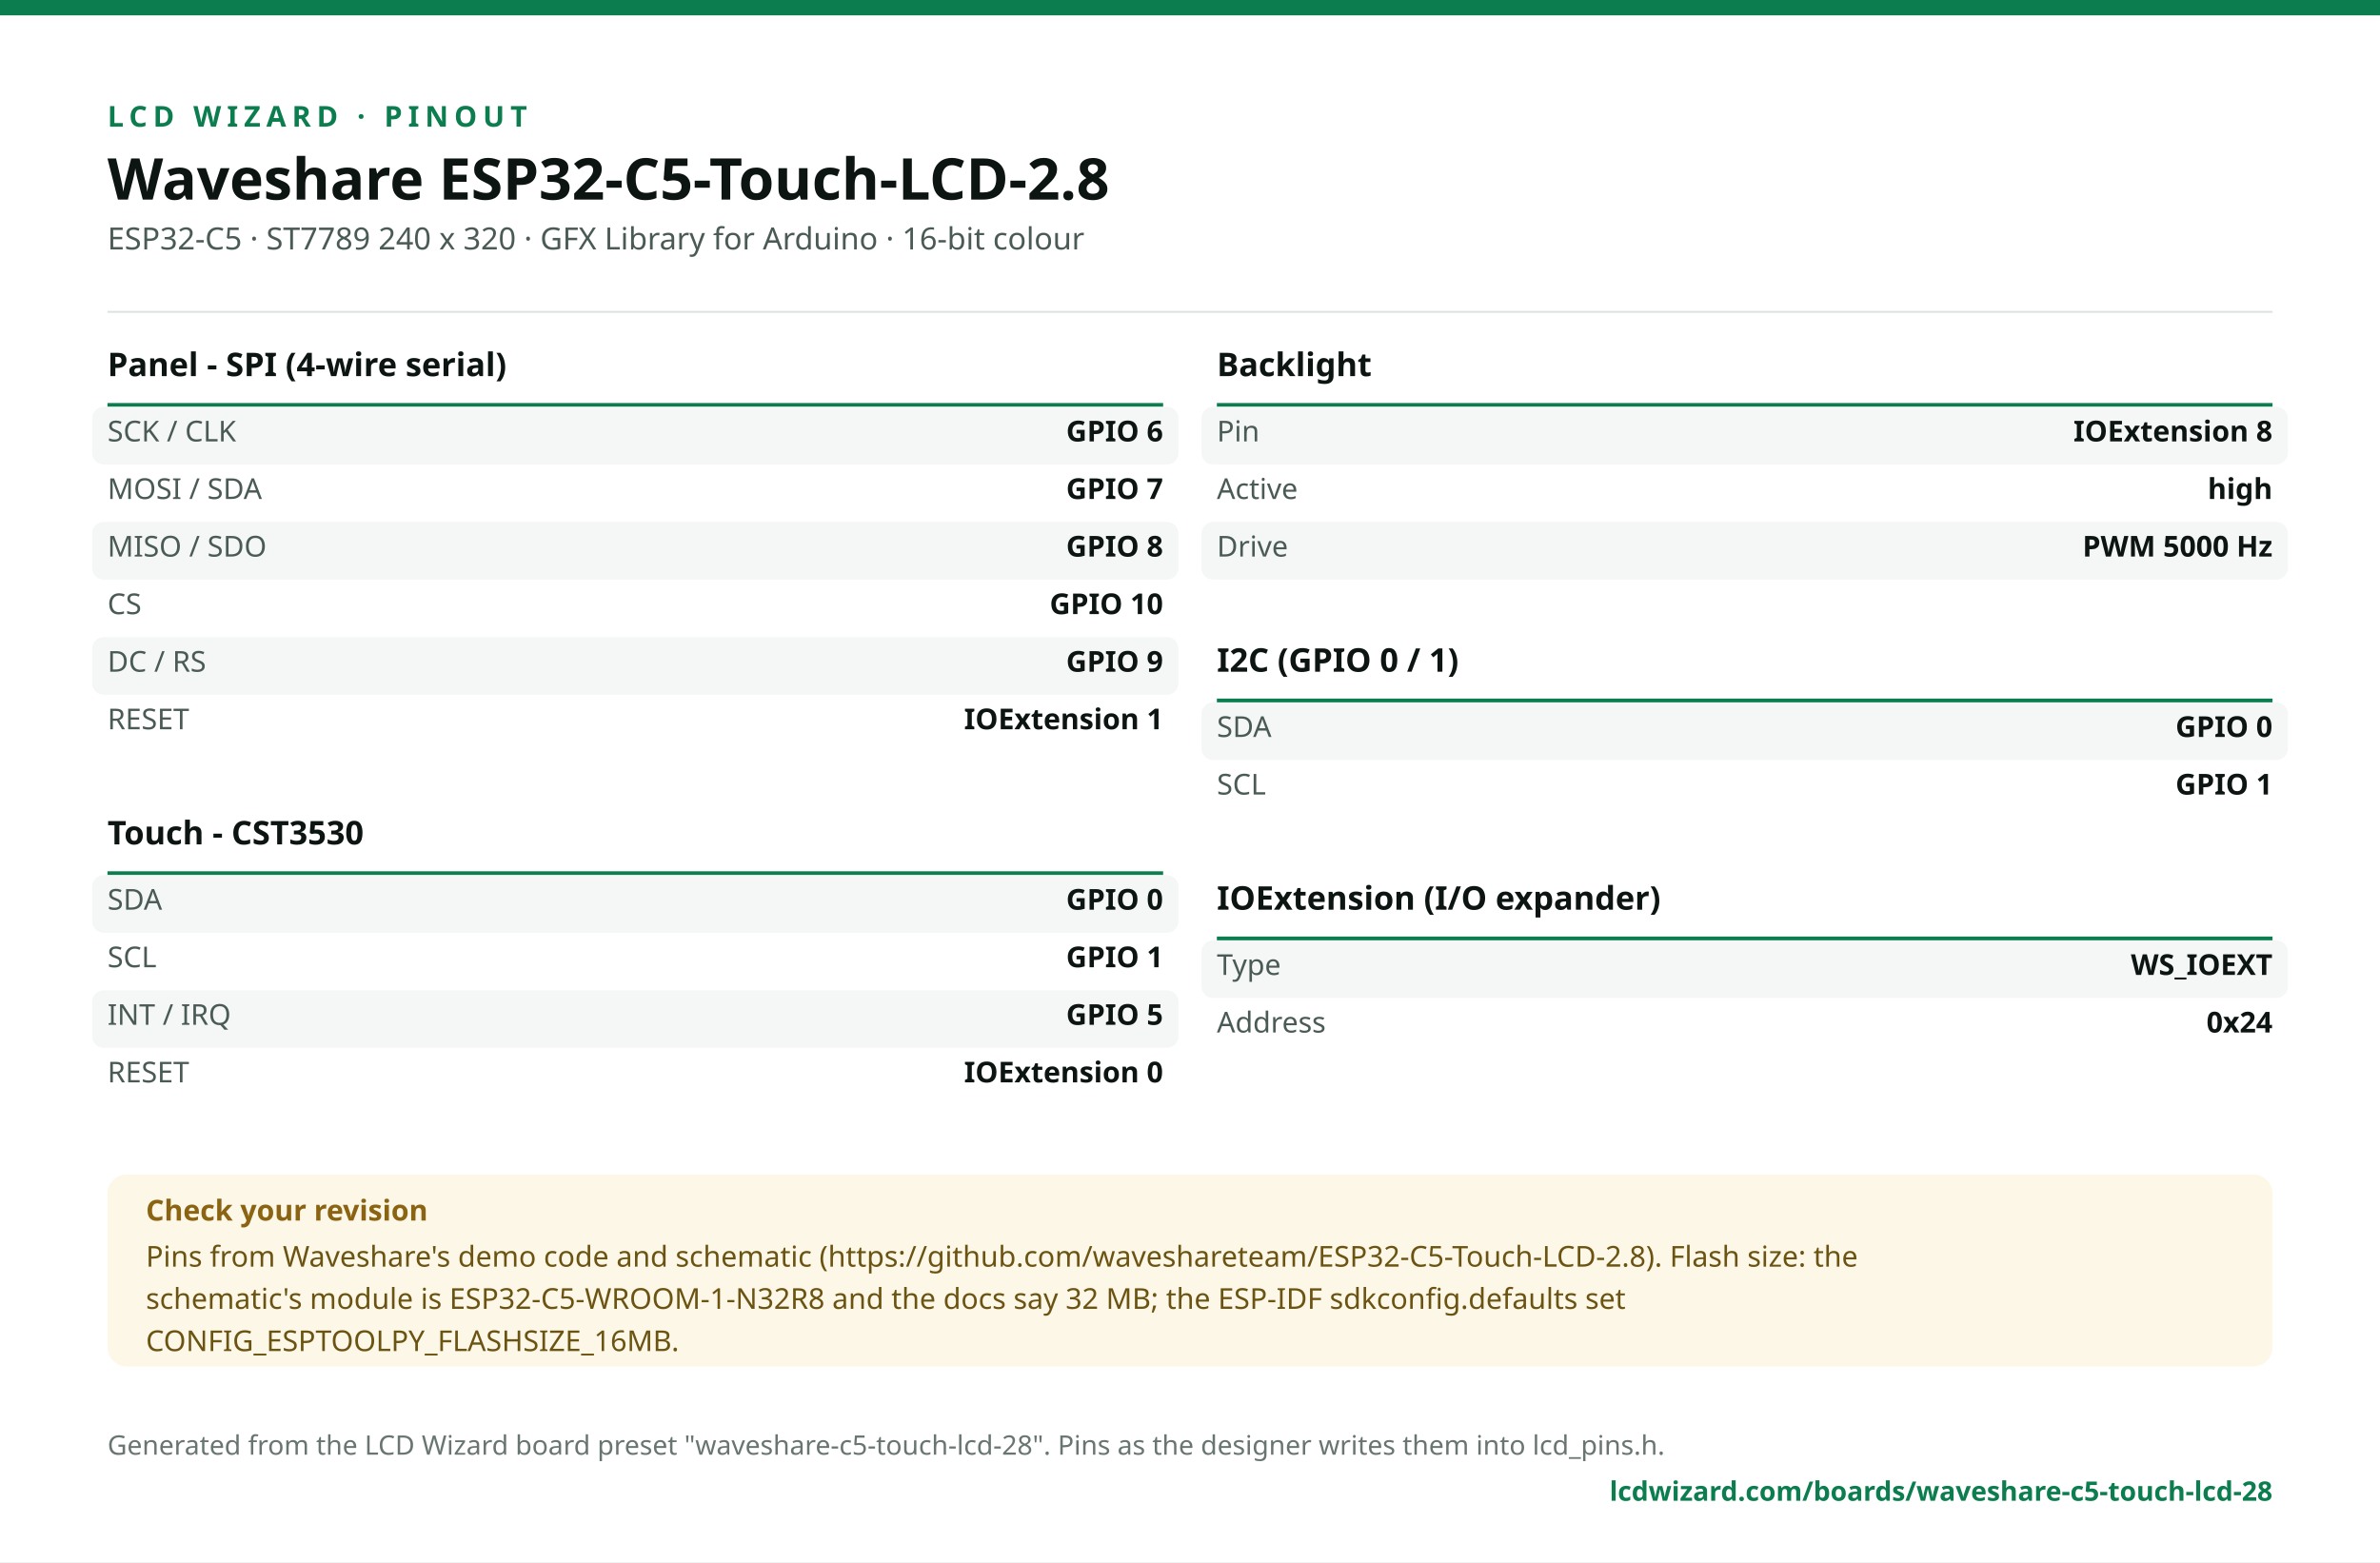
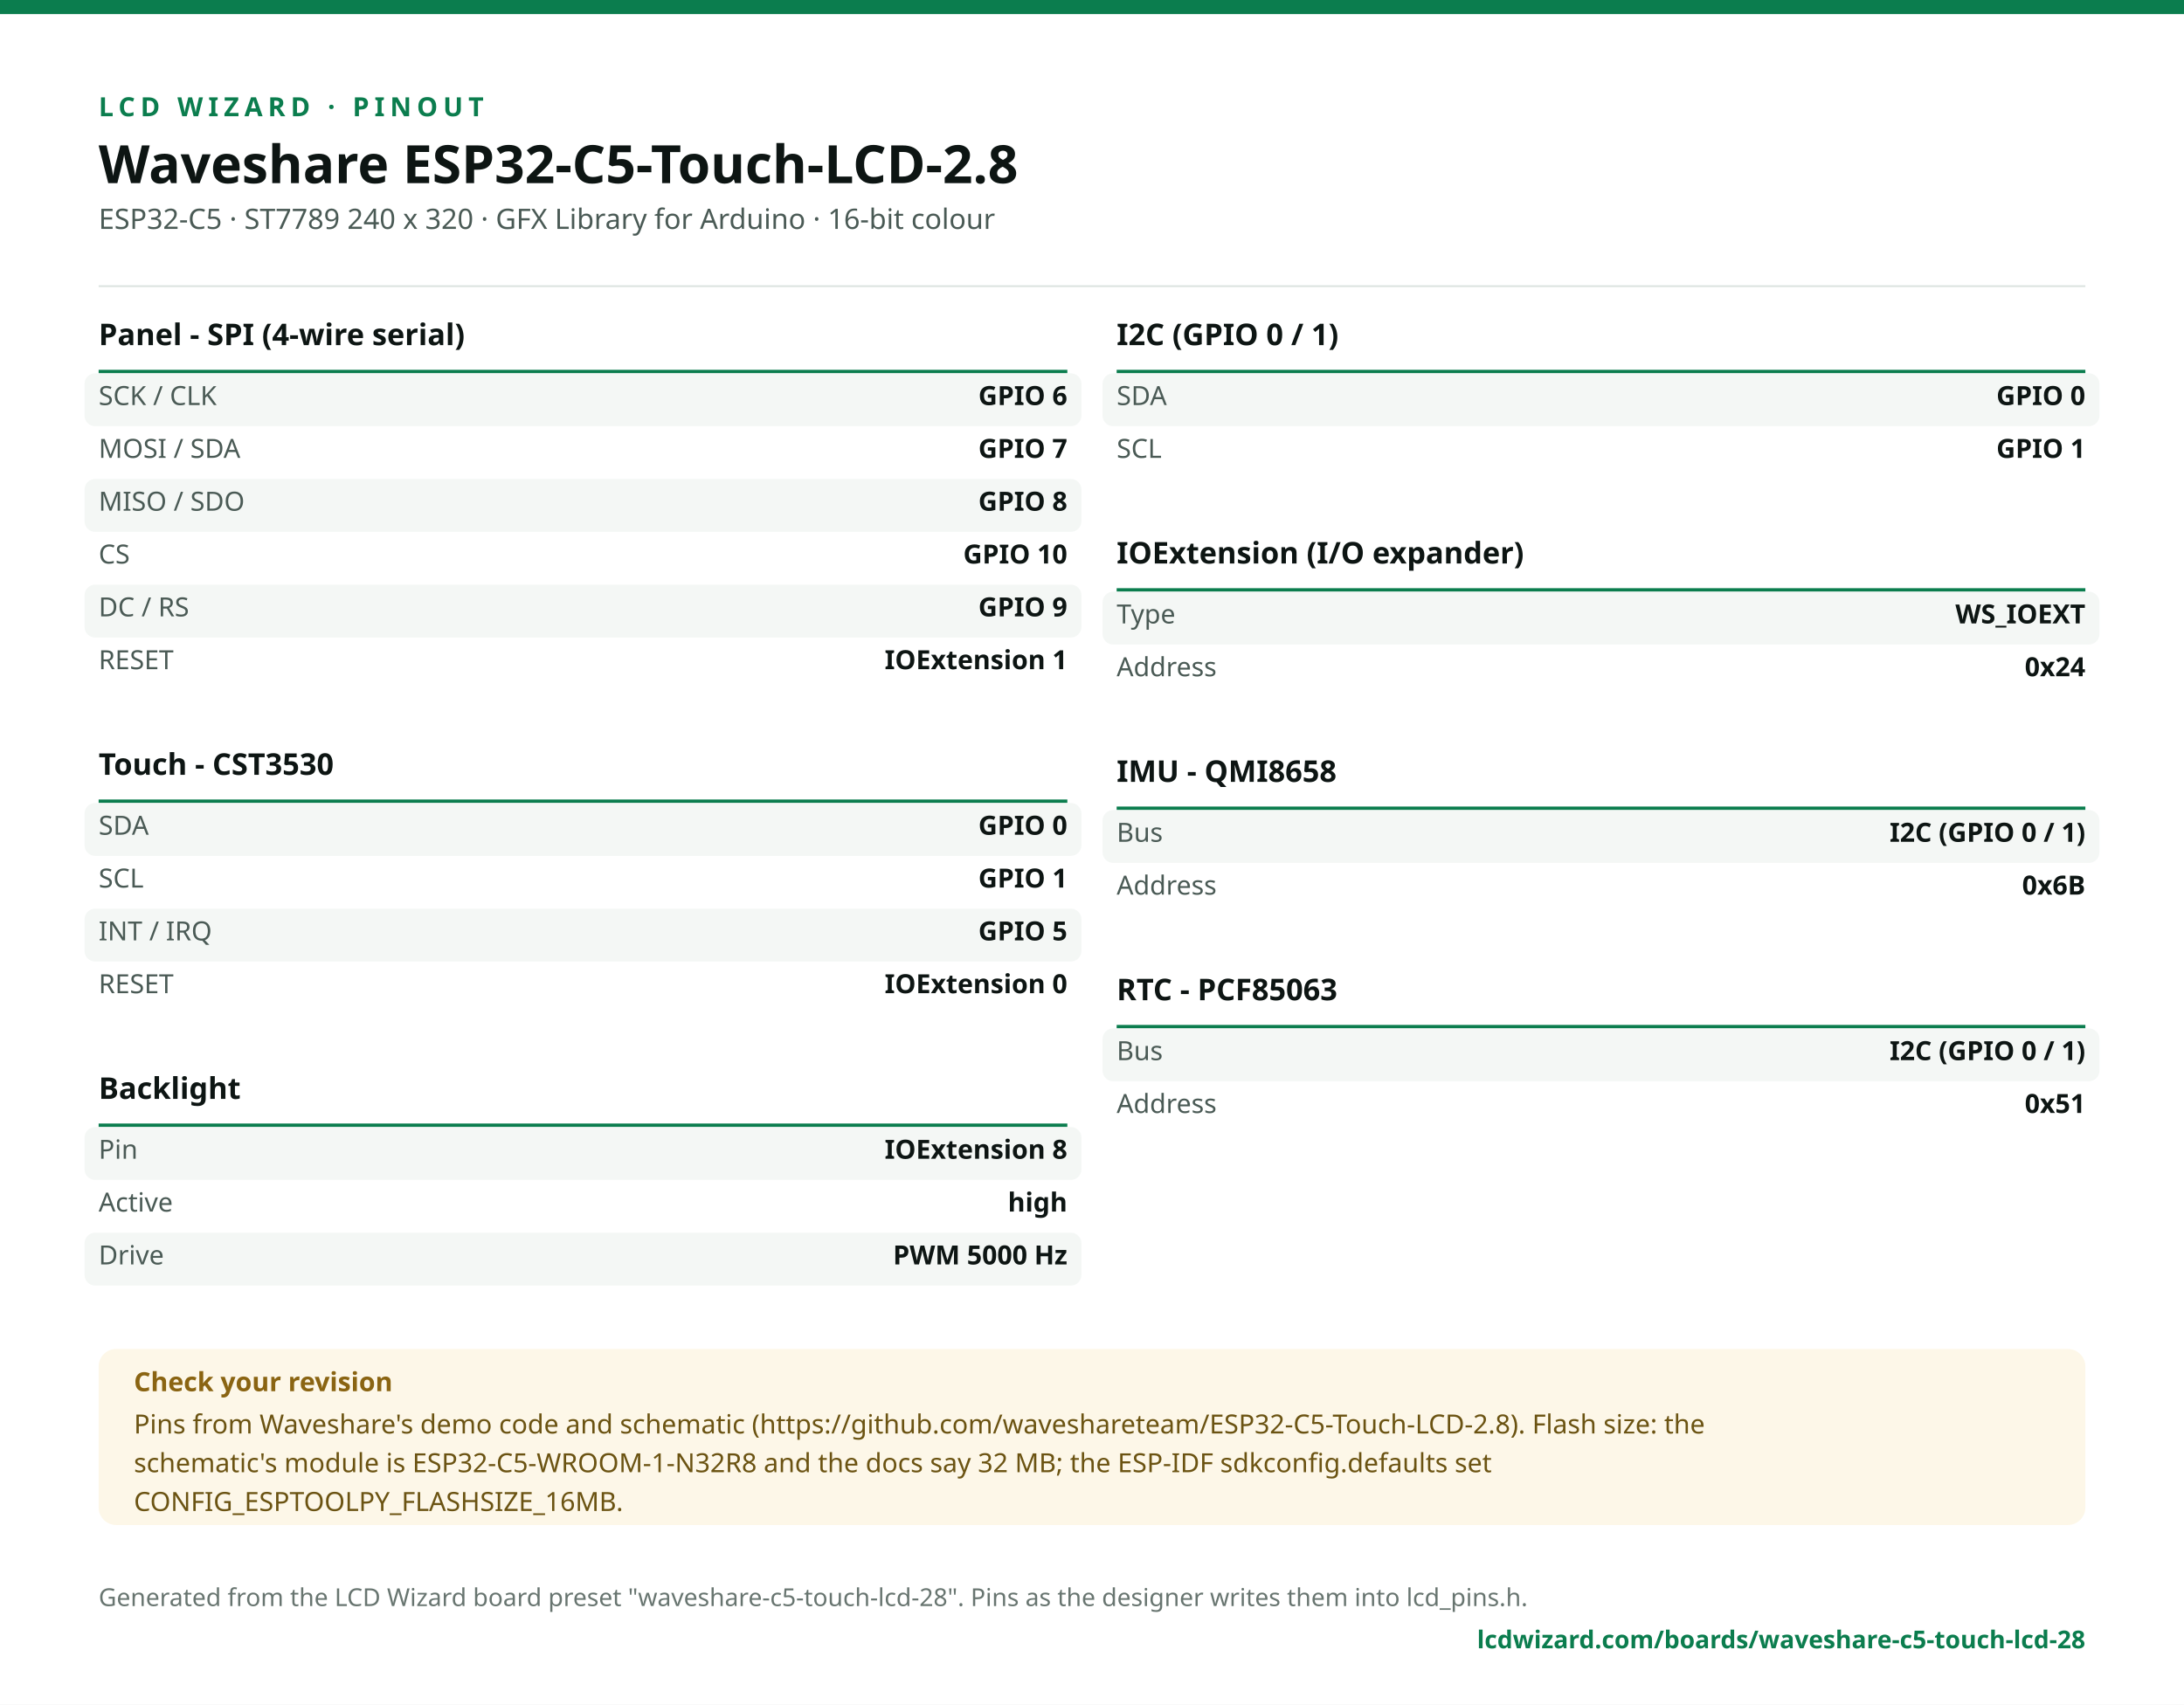
- <svg xmlns="http://www.w3.org/2000/svg" width="1240" height="814" viewBox="0 0 1240 814">
-   <rect width="1240" height="814" fill="#ffffff" />
+ <svg xmlns="http://www.w3.org/2000/svg" width="1240" height="968" viewBox="0 0 1240 968">
+   <rect width="1240" height="968" fill="#ffffff" />
  <rect x="0" y="0" width="1240" height="8" fill="#0b7d4e" />
  <text x="56" y="66" font-family="Montserrat" font-weight="700" font-size="15" letter-spacing="3" fill="#0b7d4e">LCD WIZARD  ·  PINOUT</text>
  <text x="56" y="104" font-family="Montserrat" font-weight="700" font-size="30" fill="#0d1513">Waveshare ESP32-C5-Touch-LCD-2.8</text>
  <text x="56" y="130" font-family="Montserrat" font-weight="500" font-size="16" fill="#4a5a55">ESP32-C5   ·   ST7789 240 x 320   ·   GFX Library for Arduino   ·   16-bit colour</text>
  <rect x="56" y="162" width="1128" height="1" fill="#dbe3df" />
  <text x="56" y="196" font-family="Montserrat" font-weight="700" font-size="17" fill="#0d1513">Panel - SPI (4-wire serial)</text>
  <rect x="56" y="210" width="550" height="2" fill="#0b7d4e" />
  <rect x="48" y="212" width="566" height="30" rx="6" fill="#f4f7f5" />
  <text x="56" y="230" font-family="Montserrat" font-weight="500" font-size="15" fill="#4a5a55">SCK / CLK</text>
  <text x="606" text-anchor="end" y="230" font-family="Montserrat" font-weight="700" font-size="15" fill="#0d1513">GPIO 6</text>
  <text x="56" y="260" font-family="Montserrat" font-weight="500" font-size="15" fill="#4a5a55">MOSI / SDA</text>
  <text x="606" text-anchor="end" y="260" font-family="Montserrat" font-weight="700" font-size="15" fill="#0d1513">GPIO 7</text>
  <rect x="48" y="272" width="566" height="30" rx="6" fill="#f4f7f5" />
  <text x="56" y="290" font-family="Montserrat" font-weight="500" font-size="15" fill="#4a5a55">MISO / SDO</text>
  <text x="606" text-anchor="end" y="290" font-family="Montserrat" font-weight="700" font-size="15" fill="#0d1513">GPIO 8</text>
  <text x="56" y="320" font-family="Montserrat" font-weight="500" font-size="15" fill="#4a5a55">CS</text>
  <text x="606" text-anchor="end" y="320" font-family="Montserrat" font-weight="700" font-size="15" fill="#0d1513">GPIO 10</text>
  <rect x="48" y="332" width="566" height="30" rx="6" fill="#f4f7f5" />
  <text x="56" y="350" font-family="Montserrat" font-weight="500" font-size="15" fill="#4a5a55">DC / RS</text>
  <text x="606" text-anchor="end" y="350" font-family="Montserrat" font-weight="700" font-size="15" fill="#0d1513">GPIO 9</text>
  <text x="56" y="380" font-family="Montserrat" font-weight="500" font-size="15" fill="#4a5a55">RESET</text>
  <text x="606" text-anchor="end" y="380" font-family="Montserrat" font-weight="700" font-size="15" fill="#0d1513">IOExtension 1</text>
  <text x="56" y="440" font-family="Montserrat" font-weight="700" font-size="17" fill="#0d1513">Touch - CST3530</text>
  <rect x="56" y="454" width="550" height="2" fill="#0b7d4e" />
  <rect x="48" y="456" width="566" height="30" rx="6" fill="#f4f7f5" />
  <text x="56" y="474" font-family="Montserrat" font-weight="500" font-size="15" fill="#4a5a55">SDA</text>
  <text x="606" text-anchor="end" y="474" font-family="Montserrat" font-weight="700" font-size="15" fill="#0d1513">GPIO 0</text>
  <text x="56" y="504" font-family="Montserrat" font-weight="500" font-size="15" fill="#4a5a55">SCL</text>
  <text x="606" text-anchor="end" y="504" font-family="Montserrat" font-weight="700" font-size="15" fill="#0d1513">GPIO 1</text>
  <rect x="48" y="516" width="566" height="30" rx="6" fill="#f4f7f5" />
  <text x="56" y="534" font-family="Montserrat" font-weight="500" font-size="15" fill="#4a5a55">INT / IRQ</text>
  <text x="606" text-anchor="end" y="534" font-family="Montserrat" font-weight="700" font-size="15" fill="#0d1513">GPIO 5</text>
  <text x="56" y="564" font-family="Montserrat" font-weight="500" font-size="15" fill="#4a5a55">RESET</text>
  <text x="606" text-anchor="end" y="564" font-family="Montserrat" font-weight="700" font-size="15" fill="#0d1513">IOExtension 0</text>
-   <text x="634" y="196" font-family="Montserrat" font-weight="700" font-size="17" fill="#0d1513">Backlight</text>
+   <text x="56" y="624" font-family="Montserrat" font-weight="700" font-size="17" fill="#0d1513">Backlight</text>
+   <rect x="56" y="638" width="550" height="2" fill="#0b7d4e" />
+   <rect x="48" y="640" width="566" height="30" rx="6" fill="#f4f7f5" />
+   <text x="56" y="658" font-family="Montserrat" font-weight="500" font-size="15" fill="#4a5a55">Pin</text>
+   <text x="606" text-anchor="end" y="658" font-family="Montserrat" font-weight="700" font-size="15" fill="#0d1513">IOExtension 8</text>
+   <text x="56" y="688" font-family="Montserrat" font-weight="500" font-size="15" fill="#4a5a55">Active</text>
+   <text x="606" text-anchor="end" y="688" font-family="Montserrat" font-weight="700" font-size="15" fill="#0d1513">high</text>
+   <rect x="48" y="700" width="566" height="30" rx="6" fill="#f4f7f5" />
+   <text x="56" y="718" font-family="Montserrat" font-weight="500" font-size="15" fill="#4a5a55">Drive</text>
+   <text x="606" text-anchor="end" y="718" font-family="Montserrat" font-weight="700" font-size="15" fill="#0d1513">PWM 5000 Hz</text>
+   <text x="634" y="196" font-family="Montserrat" font-weight="700" font-size="17" fill="#0d1513">I2C (GPIO 0 / 1)</text>
  <rect x="634" y="210" width="550" height="2" fill="#0b7d4e" />
  <rect x="626" y="212" width="566" height="30" rx="6" fill="#f4f7f5" />
-   <text x="634" y="230" font-family="Montserrat" font-weight="500" font-size="15" fill="#4a5a55">Pin</text>
-   <text x="1184" text-anchor="end" y="230" font-family="Montserrat" font-weight="700" font-size="15" fill="#0d1513">IOExtension 8</text>
-   <text x="634" y="260" font-family="Montserrat" font-weight="500" font-size="15" fill="#4a5a55">Active</text>
-   <text x="1184" text-anchor="end" y="260" font-family="Montserrat" font-weight="700" font-size="15" fill="#0d1513">high</text>
-   <rect x="626" y="272" width="566" height="30" rx="6" fill="#f4f7f5" />
-   <text x="634" y="290" font-family="Montserrat" font-weight="500" font-size="15" fill="#4a5a55">Drive</text>
-   <text x="1184" text-anchor="end" y="290" font-family="Montserrat" font-weight="700" font-size="15" fill="#0d1513">PWM 5000 Hz</text>
-   <text x="634" y="350" font-family="Montserrat" font-weight="700" font-size="17" fill="#0d1513">I2C (GPIO 0 / 1)</text>
-   <rect x="634" y="364" width="550" height="2" fill="#0b7d4e" />
-   <rect x="626" y="366" width="566" height="30" rx="6" fill="#f4f7f5" />
-   <text x="634" y="384" font-family="Montserrat" font-weight="500" font-size="15" fill="#4a5a55">SDA</text>
-   <text x="1184" text-anchor="end" y="384" font-family="Montserrat" font-weight="700" font-size="15" fill="#0d1513">GPIO 0</text>
-   <text x="634" y="414" font-family="Montserrat" font-weight="500" font-size="15" fill="#4a5a55">SCL</text>
-   <text x="1184" text-anchor="end" y="414" font-family="Montserrat" font-weight="700" font-size="15" fill="#0d1513">GPIO 1</text>
-   <text x="634" y="474" font-family="Montserrat" font-weight="700" font-size="17" fill="#0d1513">IOExtension (I/O expander)</text>
-   <rect x="634" y="488" width="550" height="2" fill="#0b7d4e" />
-   <rect x="626" y="490" width="566" height="30" rx="6" fill="#f4f7f5" />
-   <text x="634" y="508" font-family="Montserrat" font-weight="500" font-size="15" fill="#4a5a55">Type</text>
-   <text x="1184" text-anchor="end" y="508" font-family="Montserrat" font-weight="700" font-size="15" fill="#0d1513">WS_IOEXT</text>
-   <text x="634" y="538" font-family="Montserrat" font-weight="500" font-size="15" fill="#4a5a55">Address</text>
-   <text x="1184" text-anchor="end" y="538" font-family="Montserrat" font-weight="700" font-size="15" fill="#0d1513">0x24</text>
-   <rect x="56" y="612" width="1128" height="100" rx="10" fill="#fdf7e8" />
-   <text x="76" y="636" font-family="Montserrat" font-weight="700" font-size="15" fill="#8a6412">Check your revision</text>
-   <text x="76" y="660" font-family="Montserrat" font-weight="500" font-size="15" fill="#6b5312">Pins from Waveshare's demo code and schematic (https://github.com/waveshareteam/ESP32-C5-Touch-LCD-2.8). Flash size: the</text>
-   <text x="76" y="682" font-family="Montserrat" font-weight="500" font-size="15" fill="#6b5312">schematic's module is ESP32-C5-WROOM-1-N32R8 and the docs say 32 MB; the ESP-IDF sdkconfig.defaults set</text>
-   <text x="76" y="704" font-family="Montserrat" font-weight="500" font-size="15" fill="#6b5312">CONFIG_ESPTOOLPY_FLASHSIZE_16MB.</text>
-   <text x="56" y="758" font-family="Montserrat" font-weight="500" font-size="14" fill="#687570">Generated from the LCD Wizard board preset "waveshare-c5-touch-lcd-28". Pins as the designer writes them into lcd_pins.h.</text>
-   <text x="1184" text-anchor="end" y="782" font-family="Montserrat" font-weight="700" font-size="14" fill="#0b7d4e">lcdwizard.com/boards/waveshare-c5-touch-lcd-28</text>
+   <text x="634" y="230" font-family="Montserrat" font-weight="500" font-size="15" fill="#4a5a55">SDA</text>
+   <text x="1184" text-anchor="end" y="230" font-family="Montserrat" font-weight="700" font-size="15" fill="#0d1513">GPIO 0</text>
+   <text x="634" y="260" font-family="Montserrat" font-weight="500" font-size="15" fill="#4a5a55">SCL</text>
+   <text x="1184" text-anchor="end" y="260" font-family="Montserrat" font-weight="700" font-size="15" fill="#0d1513">GPIO 1</text>
+   <text x="634" y="320" font-family="Montserrat" font-weight="700" font-size="17" fill="#0d1513">IOExtension (I/O expander)</text>
+   <rect x="634" y="334" width="550" height="2" fill="#0b7d4e" />
+   <rect x="626" y="336" width="566" height="30" rx="6" fill="#f4f7f5" />
+   <text x="634" y="354" font-family="Montserrat" font-weight="500" font-size="15" fill="#4a5a55">Type</text>
+   <text x="1184" text-anchor="end" y="354" font-family="Montserrat" font-weight="700" font-size="15" fill="#0d1513">WS_IOEXT</text>
+   <text x="634" y="384" font-family="Montserrat" font-weight="500" font-size="15" fill="#4a5a55">Address</text>
+   <text x="1184" text-anchor="end" y="384" font-family="Montserrat" font-weight="700" font-size="15" fill="#0d1513">0x24</text>
+   <text x="634" y="444" font-family="Montserrat" font-weight="700" font-size="17" fill="#0d1513">IMU - QMI8658</text>
+   <rect x="634" y="458" width="550" height="2" fill="#0b7d4e" />
+   <rect x="626" y="460" width="566" height="30" rx="6" fill="#f4f7f5" />
+   <text x="634" y="478" font-family="Montserrat" font-weight="500" font-size="15" fill="#4a5a55">Bus</text>
+   <text x="1184" text-anchor="end" y="478" font-family="Montserrat" font-weight="700" font-size="15" fill="#0d1513">I2C (GPIO 0 / 1)</text>
+   <text x="634" y="508" font-family="Montserrat" font-weight="500" font-size="15" fill="#4a5a55">Address</text>
+   <text x="1184" text-anchor="end" y="508" font-family="Montserrat" font-weight="700" font-size="15" fill="#0d1513">0x6B</text>
+   <text x="634" y="568" font-family="Montserrat" font-weight="700" font-size="17" fill="#0d1513">RTC - PCF85063</text>
+   <rect x="634" y="582" width="550" height="2" fill="#0b7d4e" />
+   <rect x="626" y="584" width="566" height="30" rx="6" fill="#f4f7f5" />
+   <text x="634" y="602" font-family="Montserrat" font-weight="500" font-size="15" fill="#4a5a55">Bus</text>
+   <text x="1184" text-anchor="end" y="602" font-family="Montserrat" font-weight="700" font-size="15" fill="#0d1513">I2C (GPIO 0 / 1)</text>
+   <text x="634" y="632" font-family="Montserrat" font-weight="500" font-size="15" fill="#4a5a55">Address</text>
+   <text x="1184" text-anchor="end" y="632" font-family="Montserrat" font-weight="700" font-size="15" fill="#0d1513">0x51</text>
+   <rect x="56" y="766" width="1128" height="100" rx="10" fill="#fdf7e8" />
+   <text x="76" y="790" font-family="Montserrat" font-weight="700" font-size="15" fill="#8a6412">Check your revision</text>
+   <text x="76" y="814" font-family="Montserrat" font-weight="500" font-size="15" fill="#6b5312">Pins from Waveshare's demo code and schematic (https://github.com/waveshareteam/ESP32-C5-Touch-LCD-2.8). Flash size: the</text>
+   <text x="76" y="836" font-family="Montserrat" font-weight="500" font-size="15" fill="#6b5312">schematic's module is ESP32-C5-WROOM-1-N32R8 and the docs say 32 MB; the ESP-IDF sdkconfig.defaults set</text>
+   <text x="76" y="858" font-family="Montserrat" font-weight="500" font-size="15" fill="#6b5312">CONFIG_ESPTOOLPY_FLASHSIZE_16MB.</text>
+   <text x="56" y="912" font-family="Montserrat" font-weight="500" font-size="14" fill="#687570">Generated from the LCD Wizard board preset "waveshare-c5-touch-lcd-28". Pins as the designer writes them into lcd_pins.h.</text>
+   <text x="1184" text-anchor="end" y="936" font-family="Montserrat" font-weight="700" font-size="14" fill="#0b7d4e">lcdwizard.com/boards/waveshare-c5-touch-lcd-28</text>
</svg>
